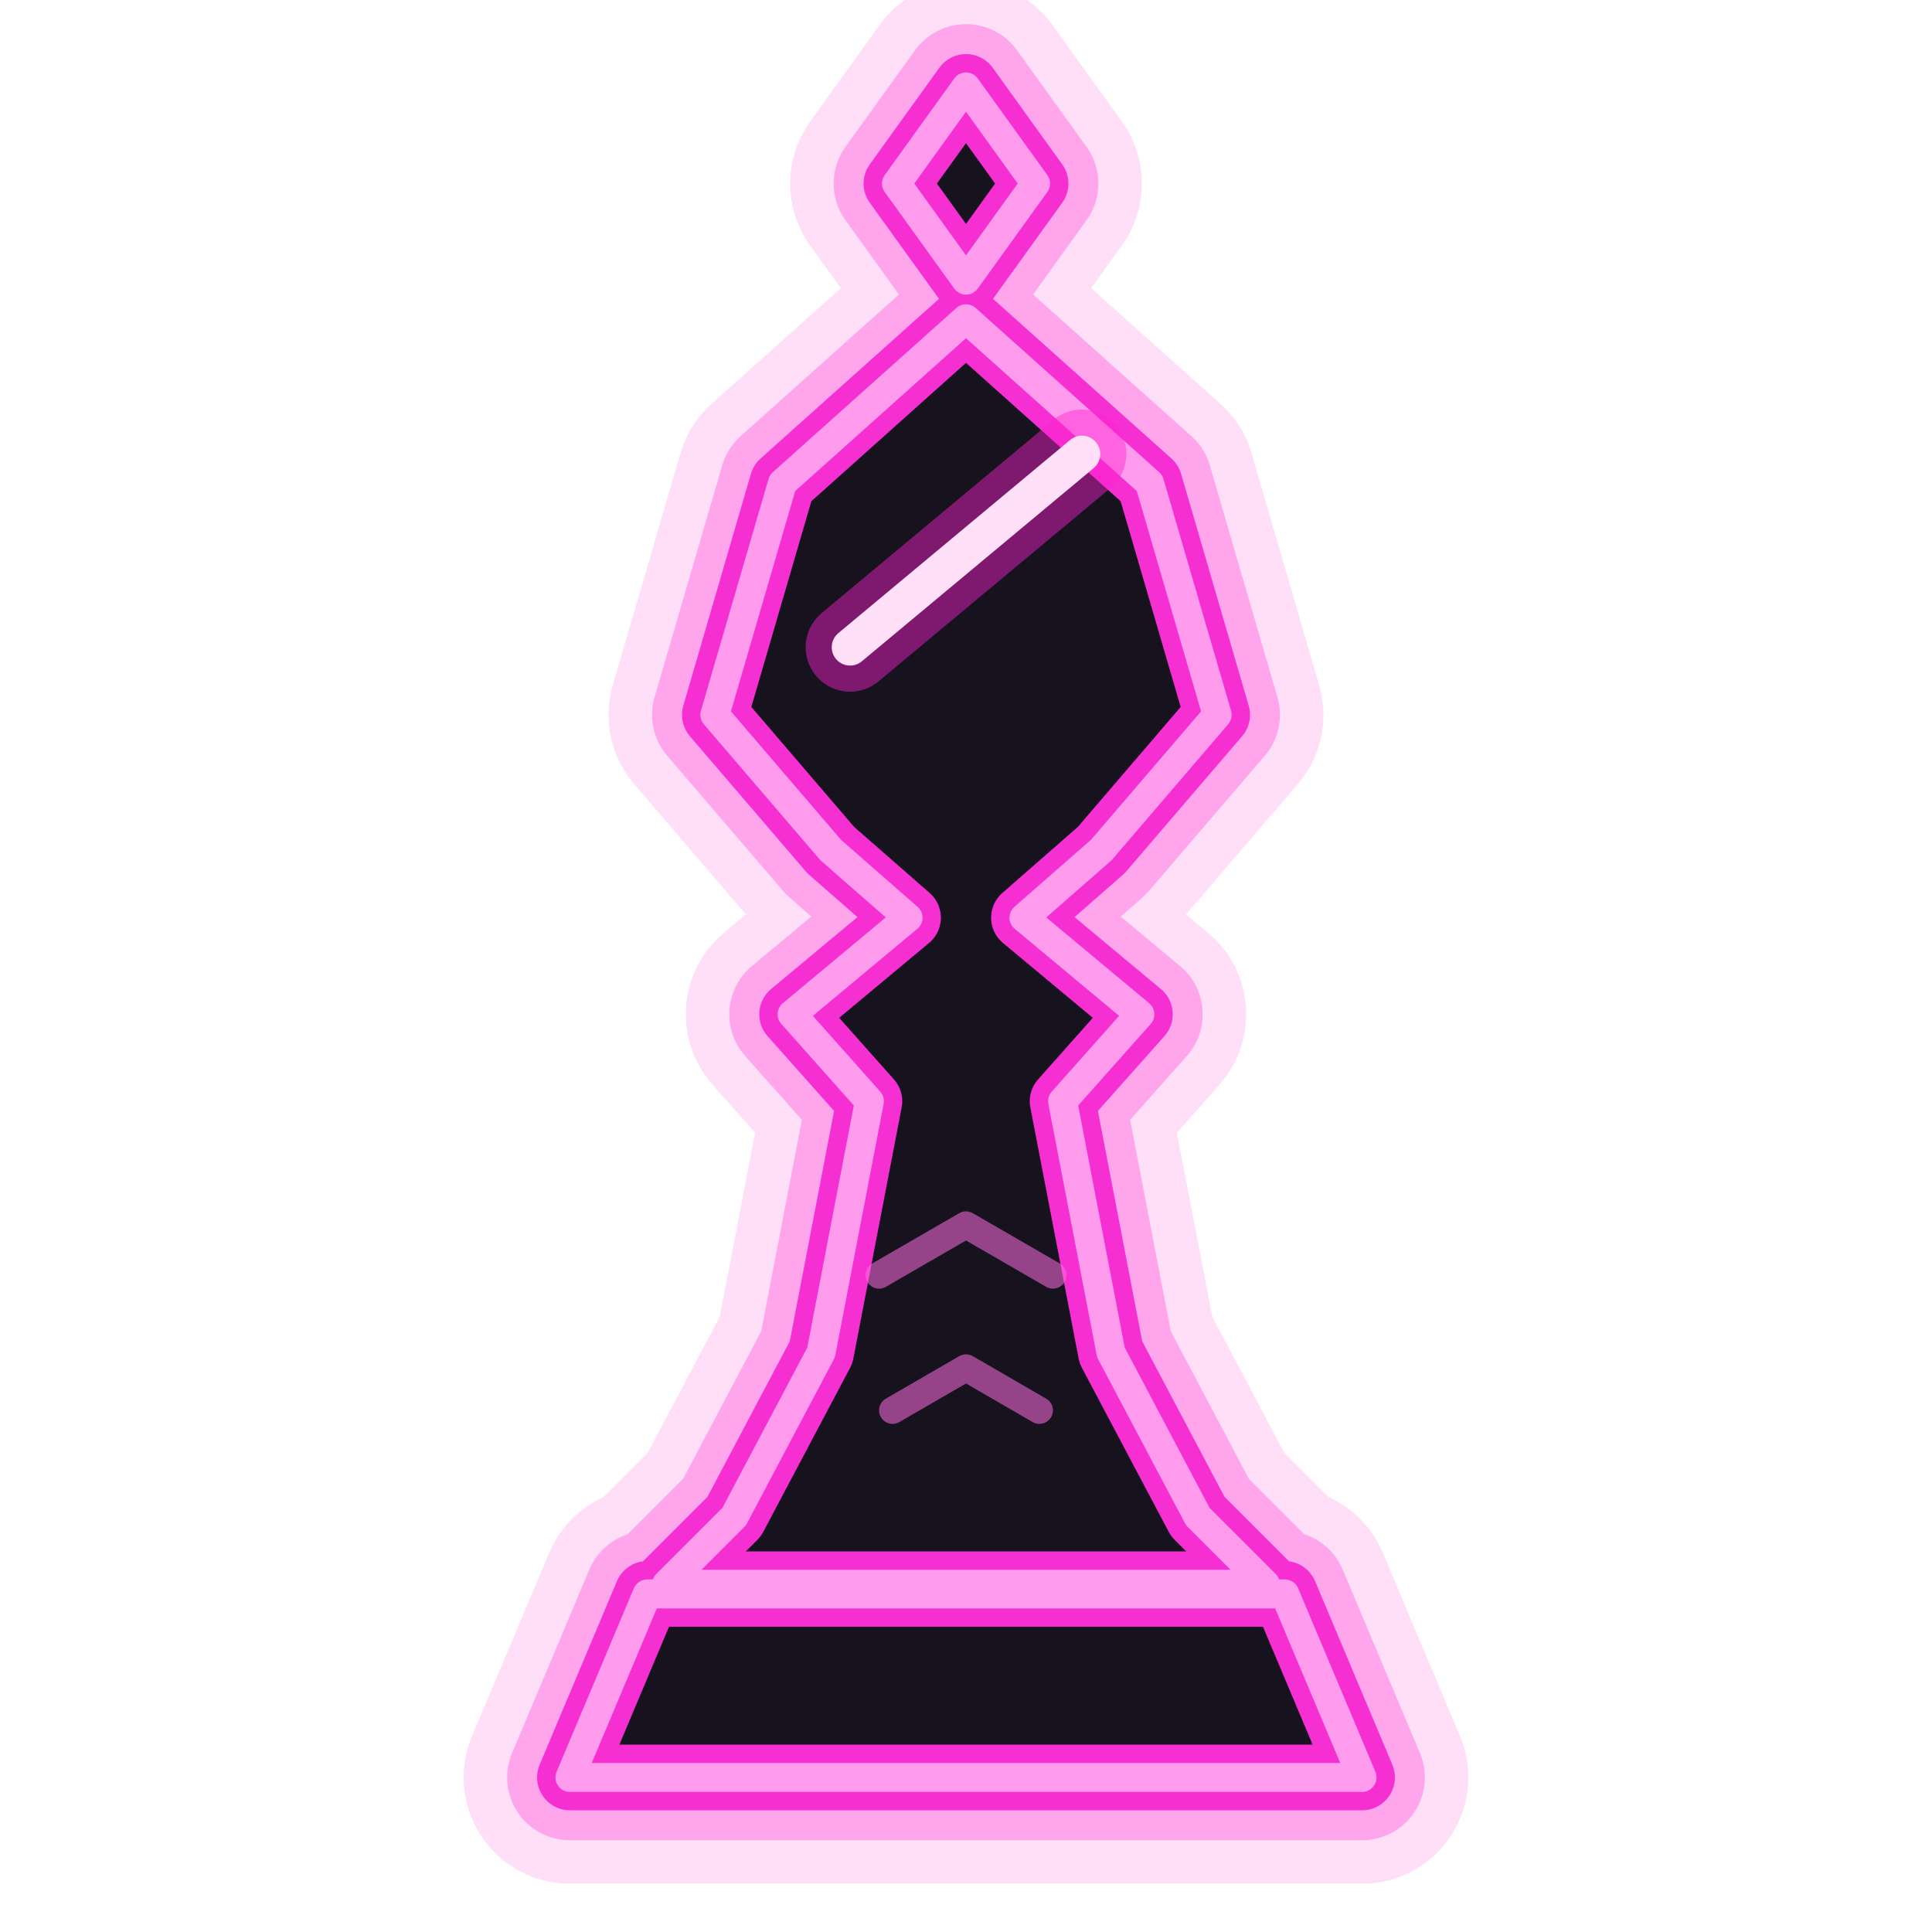
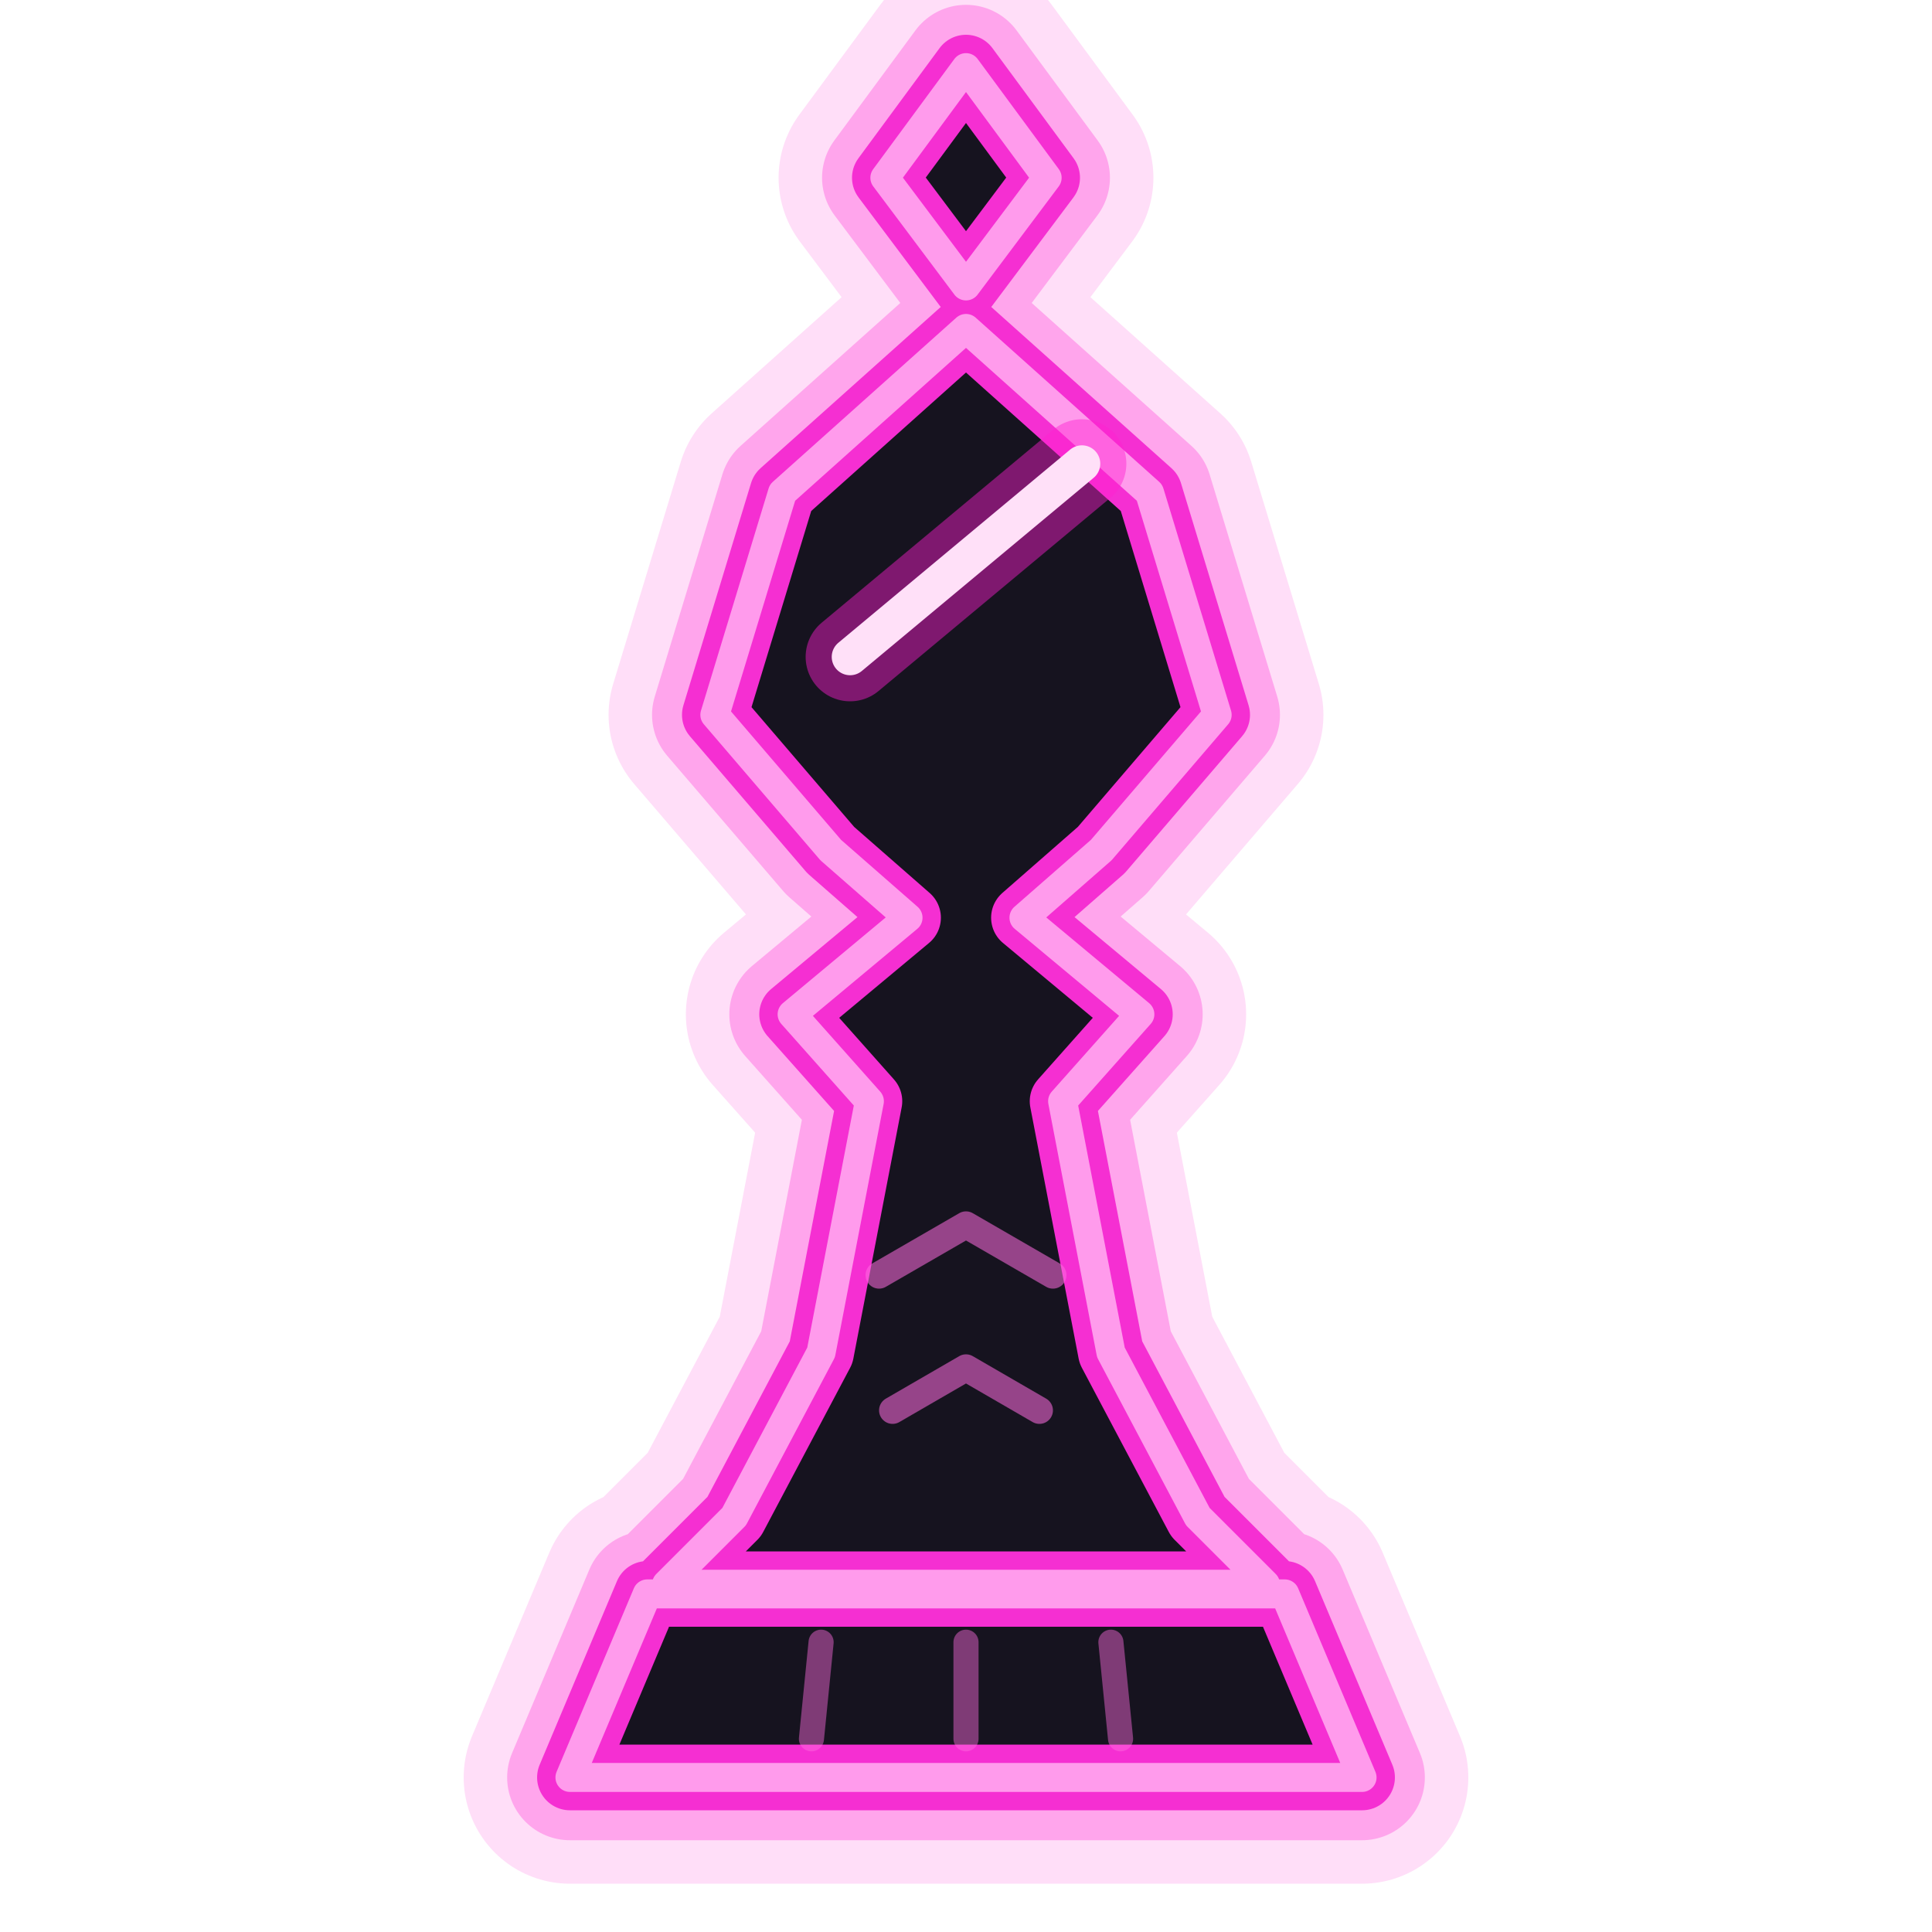
<svg xmlns="http://www.w3.org/2000/svg" viewBox="0 0 100 100">
  <g stroke-linecap="round" stroke-linejoin="round" fill="none">
-     <path d="M50,4.5 L53.6,9.5 L50,14.5 L46.4,9.5 Z M50,16.5 L59.5,25 L63,37 L57,44 L53,47.5 L59,52.5 L55,57 L57.5,70 L62,78.5 L65.5,82 L34.5,82 L38,78.5 L42.5,70 L45,57 L41,52.5 L47,47.5 L43,44 L37,37 L40.5,25 Z M29.5,92 L33.5,82.5 L66.5,82.5 L70.5,92 Z" stroke="#ff1fd0" stroke-width="11" opacity="0.15" />
-     <path d="M50,4.5 L53.6,9.5 L50,14.5 L46.4,9.5 Z M50,16.5 L59.5,25 L63,37 L57,44 L53,47.5 L59,52.5 L55,57 L57.5,70 L62,78.5 L65.5,82 L34.5,82 L38,78.5 L42.5,70 L45,57 L41,52.5 L47,47.5 L43,44 L37,37 L40.5,25 Z M29.5,92 L33.5,82.5 L66.5,82.5 L70.5,92 Z" stroke="#ff1fd0" stroke-width="6.5" opacity="0.3" />
-     <path d="M50,4.5 L53.6,9.5 L50,14.5 L46.4,9.5 Z M50,16.5 L59.5,25 L63,37 L57,44 L53,47.5 L59,52.5 L55,57 L57.5,70 L62,78.5 L65.5,82 L34.5,82 L38,78.5 L42.5,70 L45,57 L41,52.5 L47,47.5 L43,44 L37,37 L40.5,25 Z M29.5,92 L33.5,82.5 L66.5,82.5 L70.5,92 Z" fill="#16131f" stroke="#f52fd2" stroke-width="3.4" />
-     <path d="M50,4.5 L53.6,9.5 L50,14.5 L46.4,9.5 Z M50,16.5 L59.5,25 L63,37 L57,44 L53,47.5 L59,52.5 L55,57 L57.5,70 L62,78.5 L65.5,82 L34.5,82 L38,78.5 L42.5,70 L45,57 L41,52.5 L47,47.5 L43,44 L37,37 L40.5,25 Z M29.5,92 L33.5,82.5 L66.5,82.5 L70.5,92 Z" stroke="#ff9bec" stroke-width="1.5" />
+     <path d="M50,3.5 L54.2,9.2 L50,14.8 L45.8,9.2 Z M50,17 L59.5,25.5 L63,37 L57,44 L53,47.5 L59,52.5 L55,57 L57.5,70 L62,78.5 L65.5,82 L34.5,82 L38,78.5 L42.5,70 L45,57 L41,52.5 L47,47.5 L43,44 L37,37 L40.5,25.5 Z M29.5,92 L33.5,82.5 L66.5,82.5 L70.5,92 Z" stroke="#ff1fd0" stroke-width="11" opacity="0.15" />
+     <path d="M50,3.5 L54.2,9.2 L50,14.8 L45.8,9.2 Z M50,17 L59.5,25.5 L63,37 L57,44 L53,47.5 L59,52.5 L55,57 L57.5,70 L62,78.5 L65.5,82 L34.5,82 L38,78.5 L42.5,70 L45,57 L41,52.5 L47,47.5 L43,44 L37,37 L40.5,25.5 Z M29.5,92 L33.5,82.5 L66.5,82.5 L70.5,92 Z" stroke="#ff1fd0" stroke-width="6.5" opacity="0.3" />
+     <path d="M50,3.5 L54.2,9.2 L50,14.8 L45.8,9.2 Z M50,17 L59.5,25.5 L63,37 L57,44 L53,47.5 L59,52.5 L55,57 L57.5,70 L62,78.5 L65.5,82 L34.5,82 L38,78.5 L42.5,70 L45,57 L41,52.5 L47,47.5 L43,44 L37,37 L40.5,25.5 Z M29.5,92 L33.5,82.5 L66.5,82.5 L70.5,92 Z" fill="#16131f" stroke="#f52fd2" stroke-width="3.4" />
+     <path d="M50,3.5 L54.2,9.2 L50,14.8 L45.8,9.2 Z M50,17 L59.5,25.5 L63,37 L57,44 L53,47.5 L59,52.5 L55,57 L57.5,70 L62,78.5 L65.5,82 L34.5,82 L38,78.5 L42.5,70 L45,57 L41,52.5 L47,47.5 L43,44 L37,37 L40.5,25.5 Z M29.5,92 L33.5,82.5 L66.5,82.5 L70.5,92 Z" stroke="#ff9bec" stroke-width="1.5" />
    <path d="M45.5,66 L50,63.4 L54.5,66" stroke="#ff6ce0" stroke-width="1.4" opacity="0.55" />
    <path d="M46.2,73 L50,70.8 L53.8,73" stroke="#ff6ce0" stroke-width="1.4" opacity="0.55" />
-     <path d="M44,33.5 L56,23.5" stroke="#ff1fd0" stroke-width="4.6" opacity="0.45" />
-     <path d="M44,33.5 L56,23.5" stroke="#ffe0f8" stroke-width="1.9" />
+     <path d="M44,34 L56,24" stroke="#ff1fd0" stroke-width="4.6" opacity="0.45" />
+     <path d="M44,34 L56,24" stroke="#ffe0f8" stroke-width="1.9" />
+     <path d="M42.5,85 L42,90 M50,85 L50,90 M57.5,85 L58,90" stroke="#ff6ce0" stroke-width="1.3" opacity="0.45" />
  </g>
</svg>
